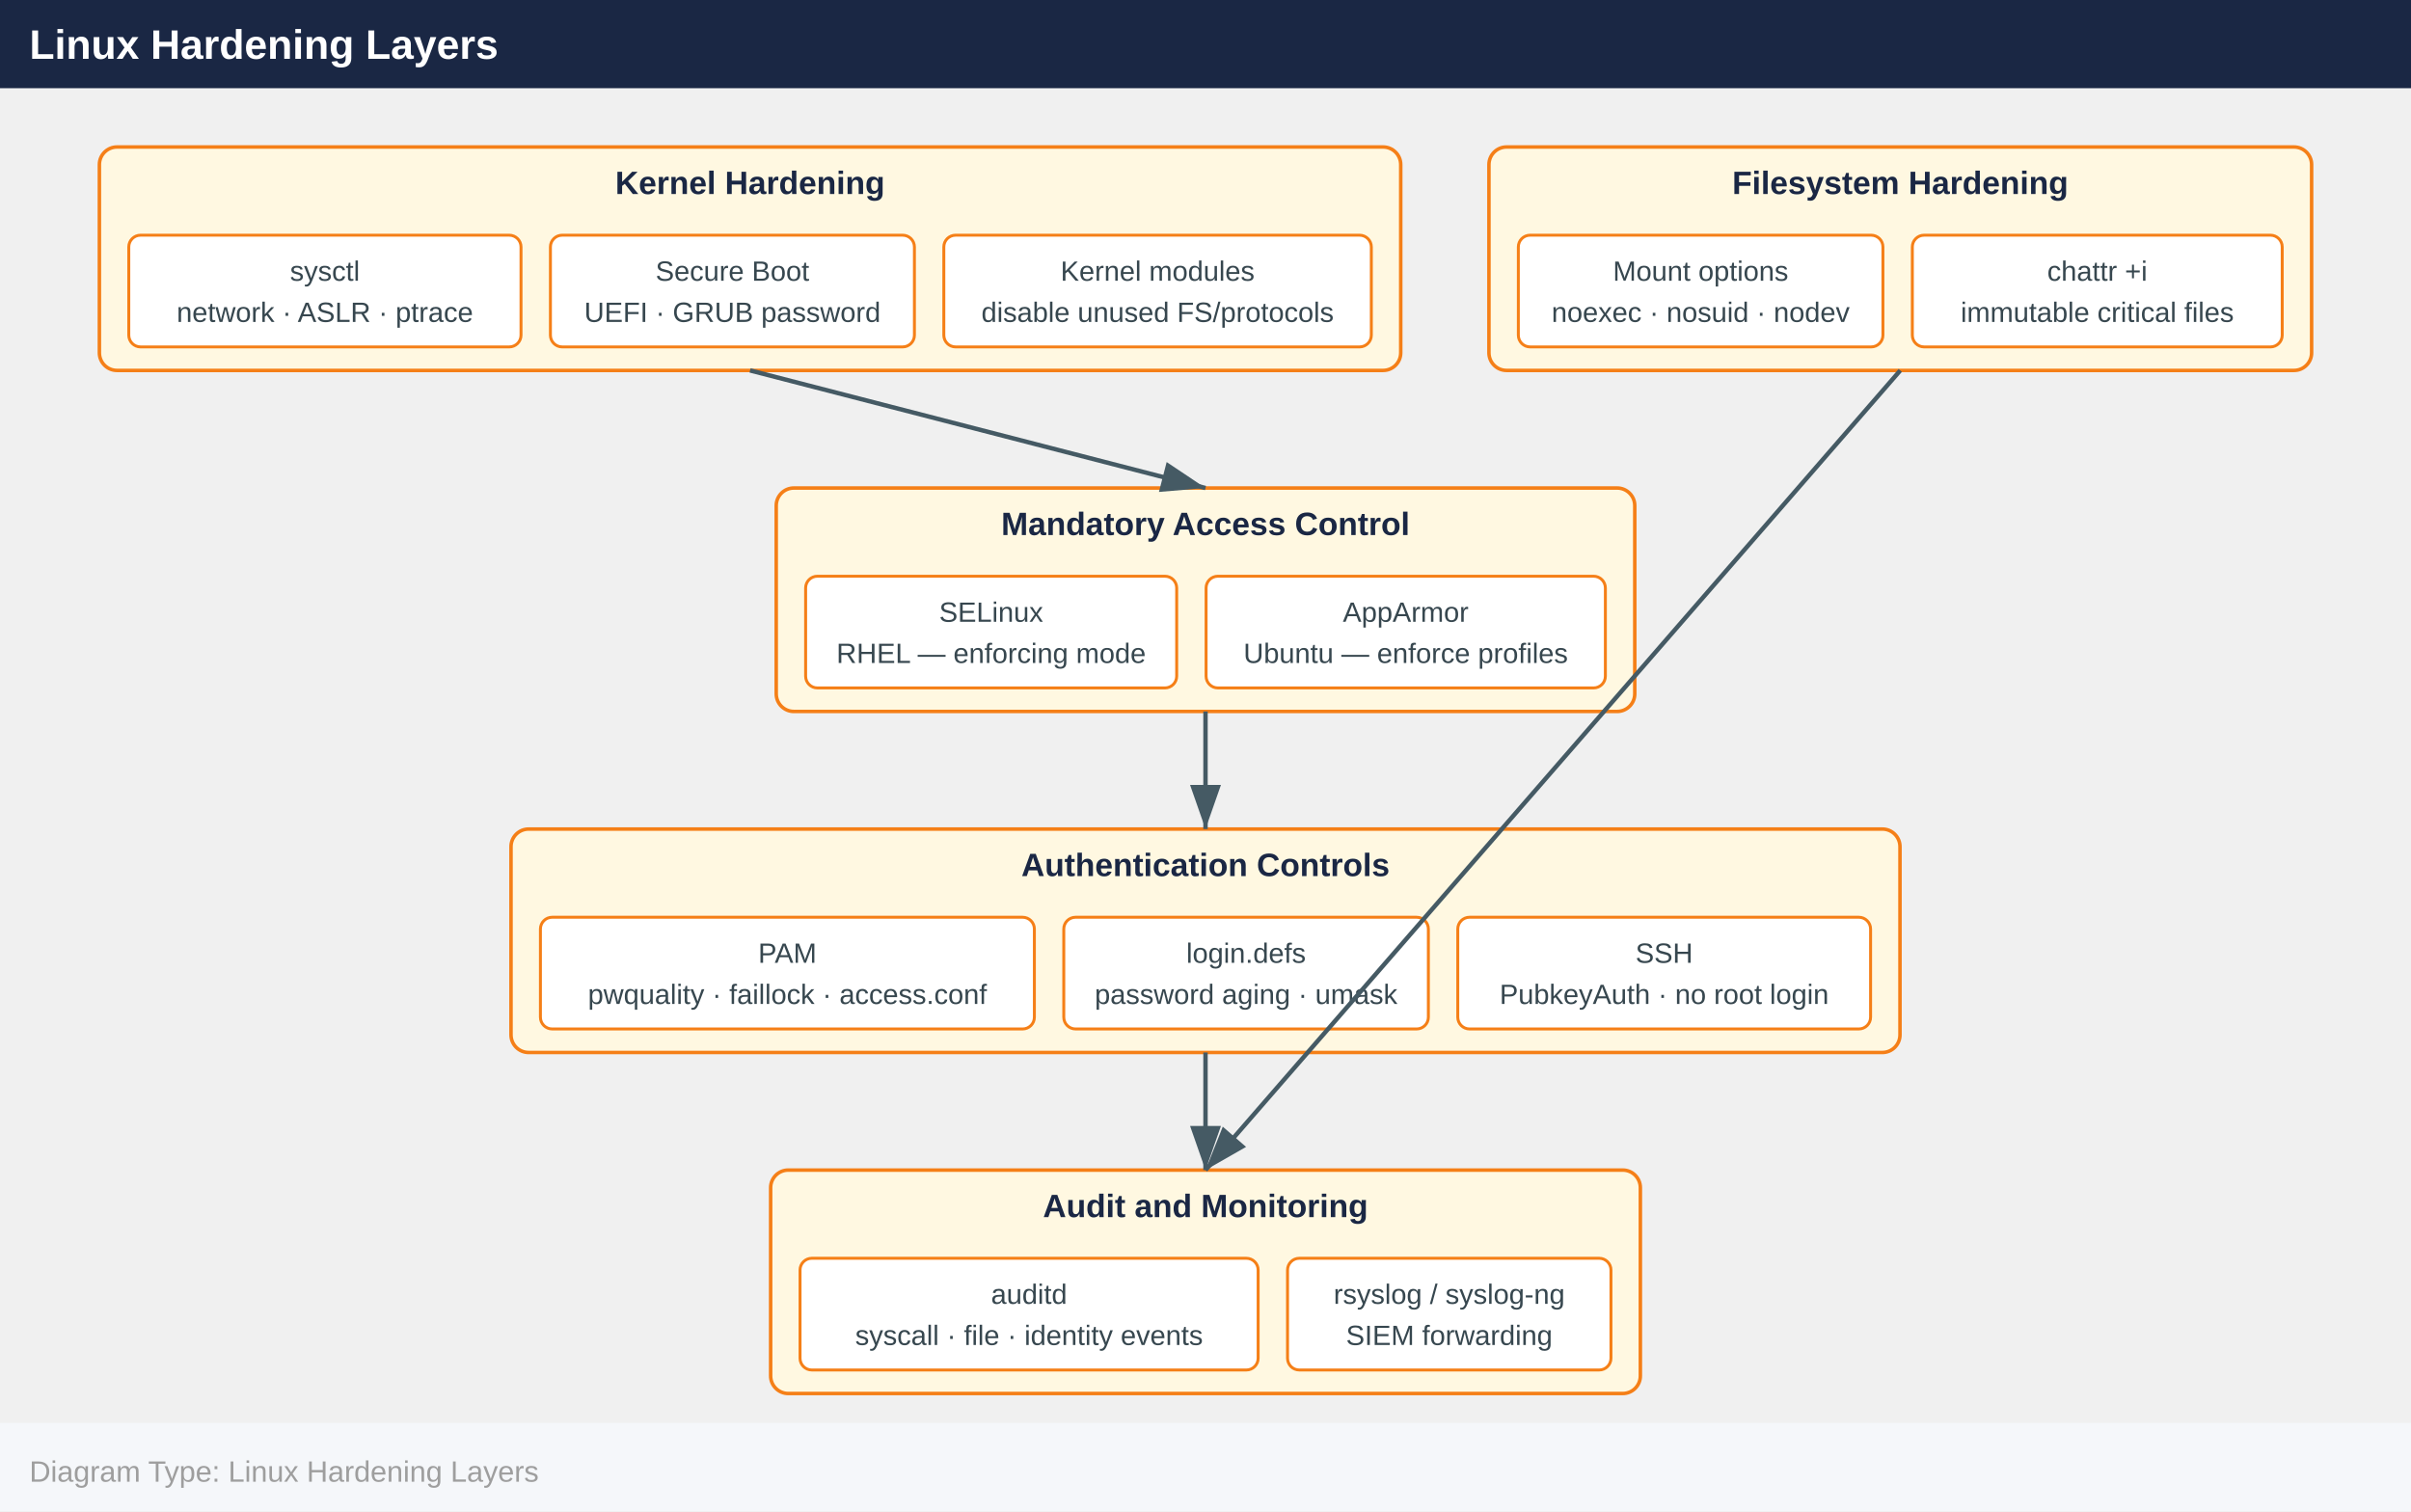
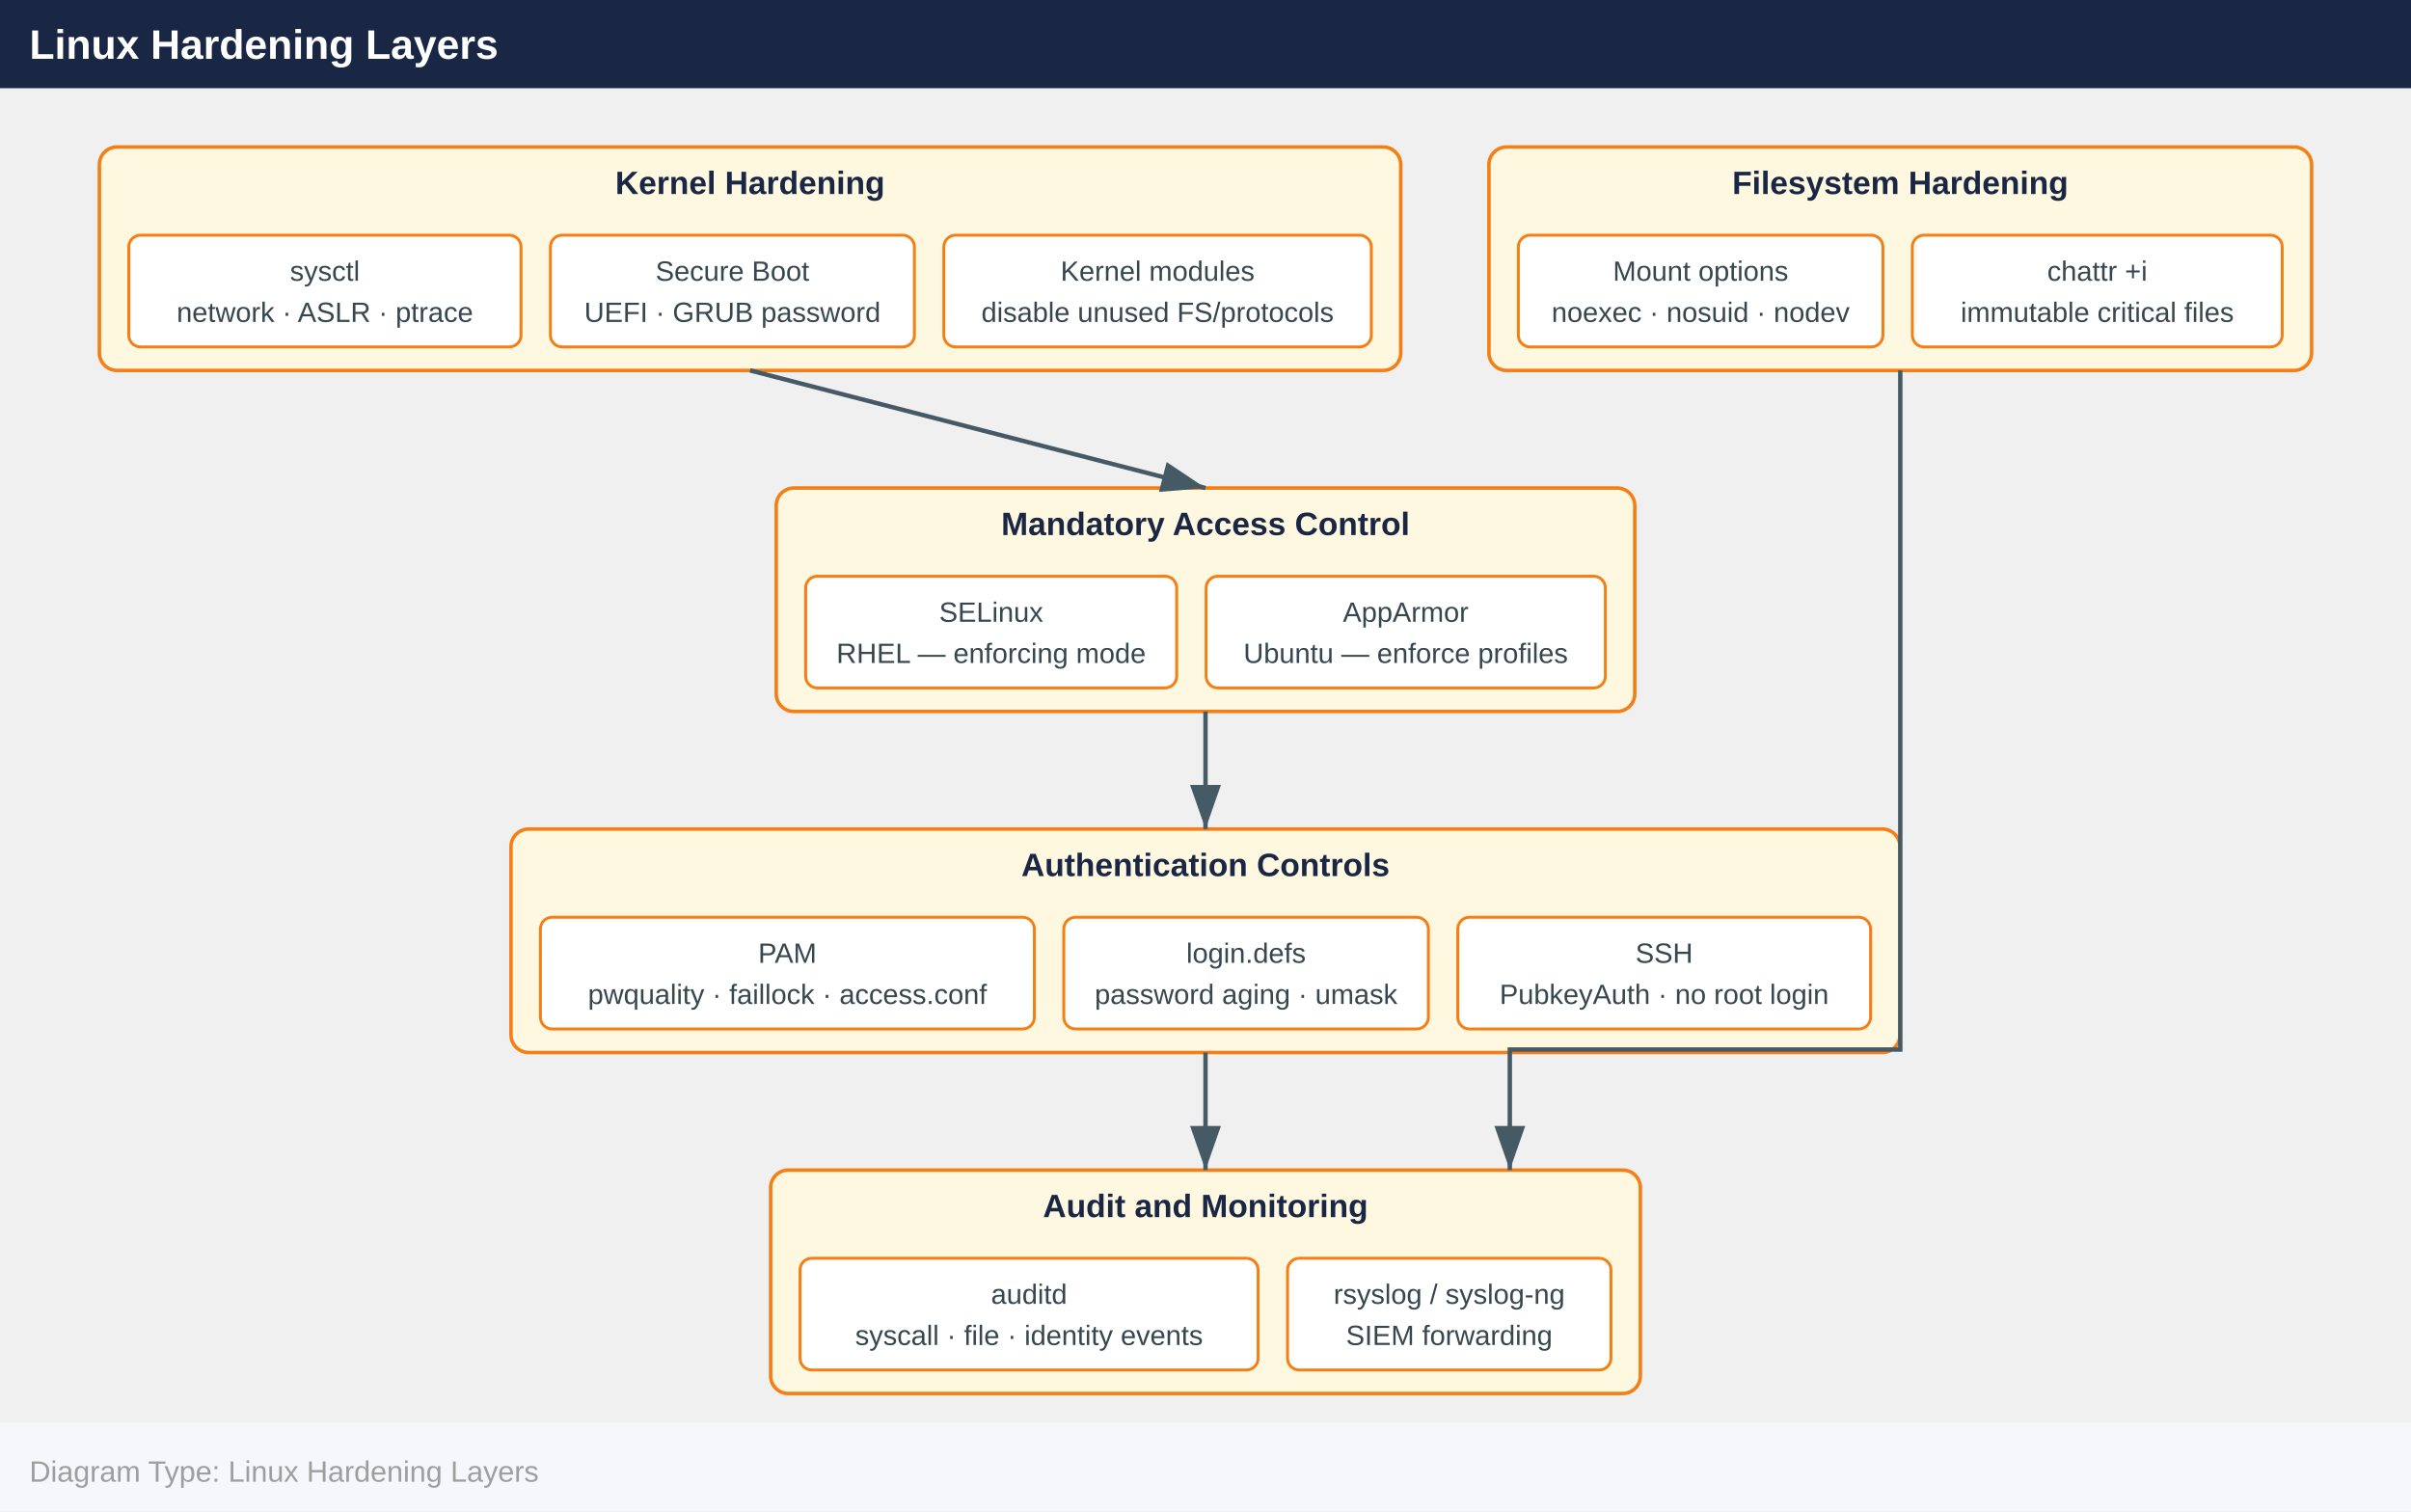
<svg xmlns="http://www.w3.org/2000/svg" width="820" height="514" viewBox="0 0 820 514">
  <defs>
    <marker id="arrowhead" markerWidth="10" markerHeight="7" refX="10" refY="3.5" orient="auto">
      <polygon points="0 0, 10 3.5, 0 7" fill="#455a64" />
    </marker>
  </defs>
  <rect x="0" y="0" width="820" height="30" fill="#1a2744" />
  <text x="10" y="20" font-family="Arial,Helvetica,sans-serif" font-size="14" font-weight="bold" fill="#ffffff">Linux Hardening Layers</text>
  <rect x="33.8" y="50.0" width="442.6" height="76.0" rx="6" fill="#fff8e1" stroke="#f57f17" stroke-width="1.2" />
  <text x="255.1" y="66.0" text-anchor="middle" font-family="Arial,Helvetica,sans-serif" font-size="11" font-weight="700" fill="#1a2744">Kernel Hardening</text>
  <rect x="43.8" y="80.0" width="133.4" height="38.0" rx="4" fill="#ffffff" stroke="#f57f17" stroke-width="1" />
  <text x="110.5" y="95.5" text-anchor="middle" font-family="Arial,Helvetica,sans-serif" font-size="9.5" fill="#37474f">sysctl</text>
  <text x="110.5" y="109.5" text-anchor="middle" font-family="Arial,Helvetica,sans-serif" font-size="9.5" fill="#37474f">network · ASLR · ptrace</text>
  <rect x="187.2" y="80.0" width="123.8" height="38.0" rx="4" fill="#ffffff" stroke="#f57f17" stroke-width="1" />
  <text x="249.1" y="95.5" text-anchor="middle" font-family="Arial,Helvetica,sans-serif" font-size="9.5" fill="#37474f">Secure Boot</text>
  <text x="249.1" y="109.5" text-anchor="middle" font-family="Arial,Helvetica,sans-serif" font-size="9.5" fill="#37474f">UEFI · GRUB password</text>
  <rect x="321.0" y="80.0" width="145.4" height="38.0" rx="4" fill="#ffffff" stroke="#f57f17" stroke-width="1" />
  <text x="393.7" y="95.5" text-anchor="middle" font-family="Arial,Helvetica,sans-serif" font-size="9.5" fill="#37474f">Kernel modules</text>
  <text x="393.7" y="109.5" text-anchor="middle" font-family="Arial,Helvetica,sans-serif" font-size="9.5" fill="#37474f">disable unused FS/protocols</text>
  <rect x="506.4" y="50.0" width="279.8" height="76.0" rx="6" fill="#fff8e1" stroke="#f57f17" stroke-width="1.2" />
  <text x="646.3" y="66.0" text-anchor="middle" font-family="Arial,Helvetica,sans-serif" font-size="11" font-weight="700" fill="#1a2744">Filesystem Hardening</text>
  <rect x="516.4" y="80.0" width="124.0" height="38.0" rx="4" fill="#ffffff" stroke="#f57f17" stroke-width="1" />
  <text x="578.4" y="95.5" text-anchor="middle" font-family="Arial,Helvetica,sans-serif" font-size="9.5" fill="#37474f">Mount options</text>
  <text x="578.4" y="109.5" text-anchor="middle" font-family="Arial,Helvetica,sans-serif" font-size="9.5" fill="#37474f">noexec · nosuid · nodev</text>
  <rect x="650.4" y="80.0" width="125.8" height="38.0" rx="4" fill="#ffffff" stroke="#f57f17" stroke-width="1" />
  <text x="713.3" y="95.5" text-anchor="middle" font-family="Arial,Helvetica,sans-serif" font-size="9.5" fill="#37474f">chattr +i</text>
  <text x="713.3" y="109.5" text-anchor="middle" font-family="Arial,Helvetica,sans-serif" font-size="9.5" fill="#37474f">immutable critical files</text>
  <rect x="264.0" y="166.0" width="292.0" height="76.0" rx="6" fill="#fff8e1" stroke="#f57f17" stroke-width="1.2" />
  <text x="410.0" y="182.0" text-anchor="middle" font-family="Arial,Helvetica,sans-serif" font-size="11" font-weight="700" fill="#1a2744">Mandatory Access Control</text>
  <rect x="274.0" y="196.0" width="126.2" height="38.0" rx="4" fill="#ffffff" stroke="#f57f17" stroke-width="1" />
  <text x="337.1" y="211.5" text-anchor="middle" font-family="Arial,Helvetica,sans-serif" font-size="9.5" fill="#37474f">SELinux</text>
  <text x="337.1" y="225.5" text-anchor="middle" font-family="Arial,Helvetica,sans-serif" font-size="9.5" fill="#37474f">RHEL — enforcing mode</text>
  <rect x="410.2" y="196.0" width="135.8" height="38.0" rx="4" fill="#ffffff" stroke="#f57f17" stroke-width="1" />
  <text x="478.1" y="211.5" text-anchor="middle" font-family="Arial,Helvetica,sans-serif" font-size="9.5" fill="#37474f">AppArmor</text>
  <text x="478.1" y="225.5" text-anchor="middle" font-family="Arial,Helvetica,sans-serif" font-size="9.5" fill="#37474f">Ubuntu — enforce profiles</text>
  <rect x="173.8" y="282.0" width="472.4" height="76.0" rx="6" fill="#fff8e1" stroke="#f57f17" stroke-width="1.2" />
  <text x="410.0" y="298.0" text-anchor="middle" font-family="Arial,Helvetica,sans-serif" font-size="11" font-weight="700" fill="#1a2744">Authentication Controls</text>
  <rect x="183.8" y="312.0" width="168.0" height="38.0" rx="4" fill="#ffffff" stroke="#f57f17" stroke-width="1" />
  <text x="267.8" y="327.5" text-anchor="middle" font-family="Arial,Helvetica,sans-serif" font-size="9.5" fill="#37474f">PAM</text>
  <text x="267.8" y="341.5" text-anchor="middle" font-family="Arial,Helvetica,sans-serif" font-size="9.5" fill="#37474f">pwquality · faillock · access.conf</text>
  <rect x="361.8" y="312.0" width="124.0" height="38.0" rx="4" fill="#ffffff" stroke="#f57f17" stroke-width="1" />
  <text x="423.8" y="327.5" text-anchor="middle" font-family="Arial,Helvetica,sans-serif" font-size="9.5" fill="#37474f">login.defs</text>
  <text x="423.8" y="341.5" text-anchor="middle" font-family="Arial,Helvetica,sans-serif" font-size="9.5" fill="#37474f">password aging · umask</text>
  <rect x="495.8" y="312.0" width="140.4" height="38.0" rx="4" fill="#ffffff" stroke="#f57f17" stroke-width="1" />
  <text x="566.0" y="327.5" text-anchor="middle" font-family="Arial,Helvetica,sans-serif" font-size="9.5" fill="#37474f">SSH</text>
  <text x="566.0" y="341.5" text-anchor="middle" font-family="Arial,Helvetica,sans-serif" font-size="9.5" fill="#37474f">PubkeyAuth · no root login</text>
  <rect x="262.1" y="398.0" width="295.8" height="76.0" rx="6" fill="#fff8e1" stroke="#f57f17" stroke-width="1.2" />
  <text x="410.0" y="414.0" text-anchor="middle" font-family="Arial,Helvetica,sans-serif" font-size="11" font-weight="700" fill="#1a2744">Audit and Monitoring</text>
  <rect x="272.1" y="428.0" width="155.8" height="38.0" rx="4" fill="#ffffff" stroke="#f57f17" stroke-width="1" />
  <text x="350.0" y="443.5" text-anchor="middle" font-family="Arial,Helvetica,sans-serif" font-size="9.5" fill="#37474f">auditd</text>
  <text x="350.0" y="457.5" text-anchor="middle" font-family="Arial,Helvetica,sans-serif" font-size="9.5" fill="#37474f">syscall · file · identity events</text>
  <rect x="437.9" y="428.0" width="110.0" height="38.0" rx="4" fill="#ffffff" stroke="#f57f17" stroke-width="1" />
  <text x="492.9" y="443.5" text-anchor="middle" font-family="Arial,Helvetica,sans-serif" font-size="9.5" fill="#37474f">rsyslog / syslog-ng</text>
  <text x="492.9" y="457.5" text-anchor="middle" font-family="Arial,Helvetica,sans-serif" font-size="9.5" fill="#37474f">SIEM forwarding</text>
  <line x1="255.1" y1="126.0" x2="410.0" y2="166.0" stroke="#455a64" stroke-width="1.5" marker-end="url(#arrowhead)" />
-   <line x1="646.3" y1="126.0" x2="410.0" y2="398.0" stroke="#455a64" stroke-width="1.5" marker-end="url(#arrowhead)" />
+   <polyline points="646.3,126.0 646.3,357.0 513.5,357.0 513.5,398.0" fill="none" stroke="#455a64" stroke-width="1.5" marker-end="url(#arrowhead)" />
  <line x1="410.0" y1="242.0" x2="410.0" y2="282.0" stroke="#455a64" stroke-width="1.5" marker-end="url(#arrowhead)" />
  <line x1="410.0" y1="358.0" x2="410.0" y2="398.0" stroke="#455a64" stroke-width="1.5" marker-end="url(#arrowhead)" />
  <rect x="0" y="484.0" width="820" height="30" fill="#f5f7fa" />
  <text x="10" y="504.0" font-family="Arial,Helvetica,sans-serif" font-size="10" fill="#9e9e9e">Diagram Type: Linux Hardening Layers</text>
</svg>
